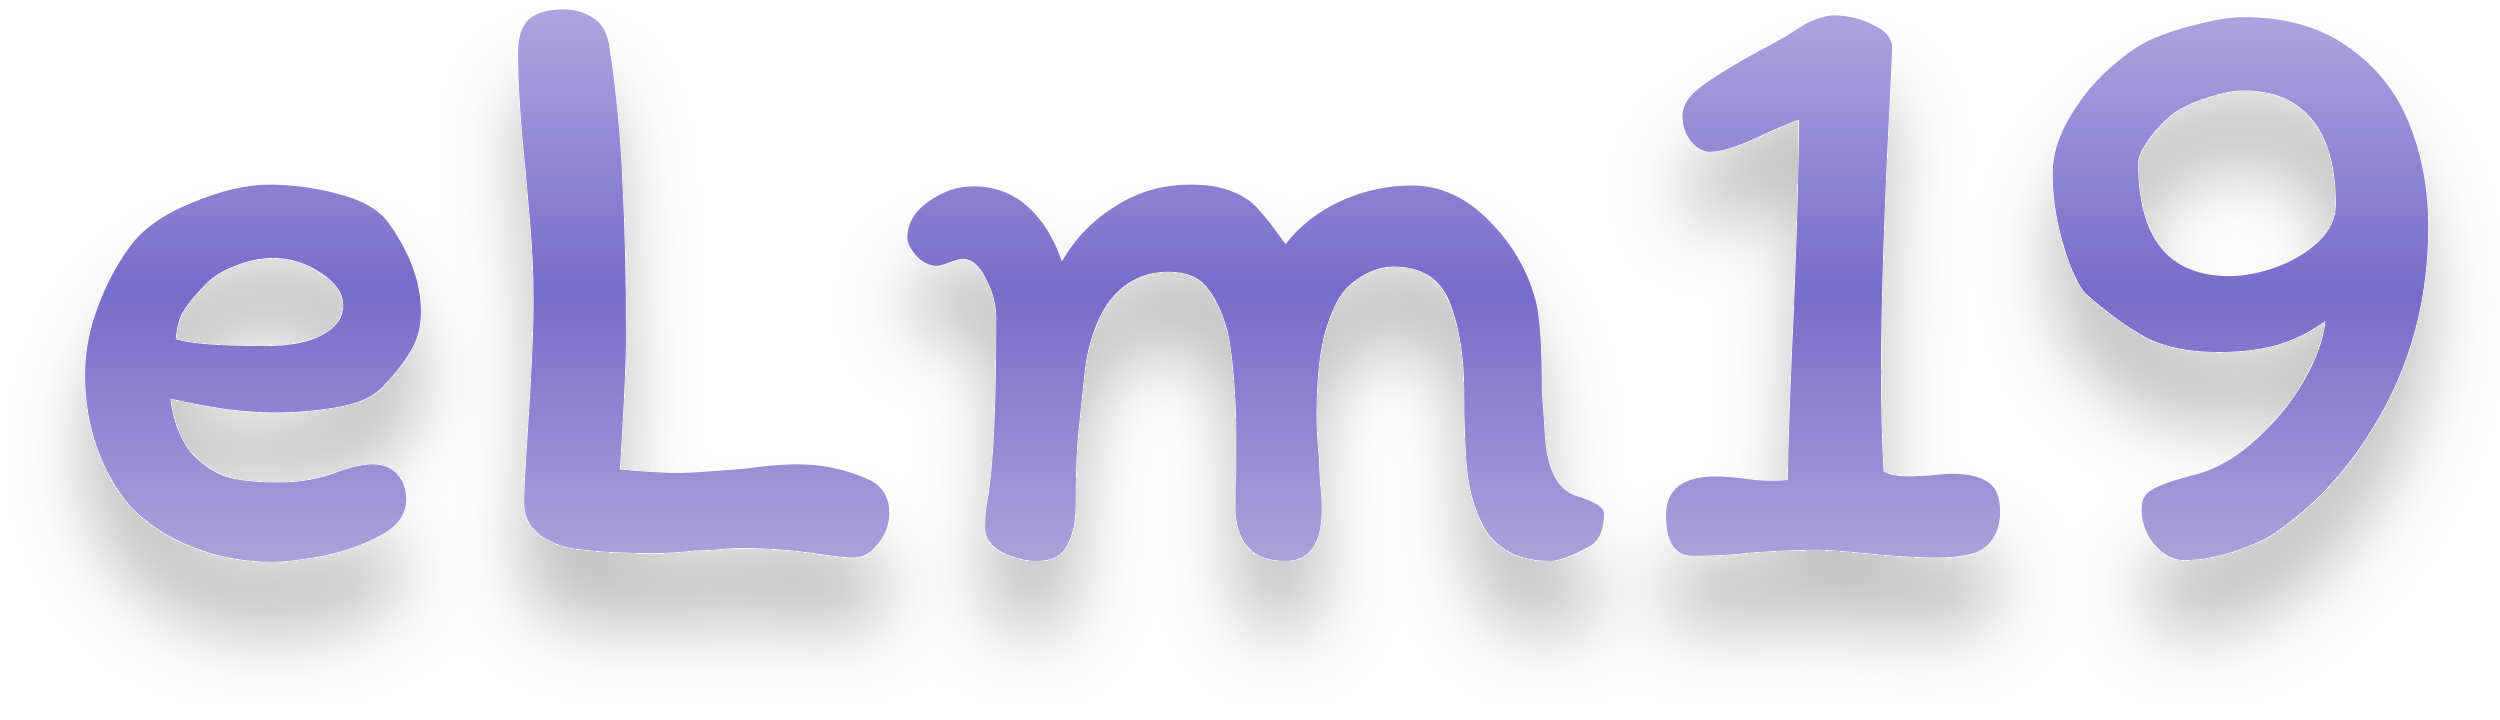
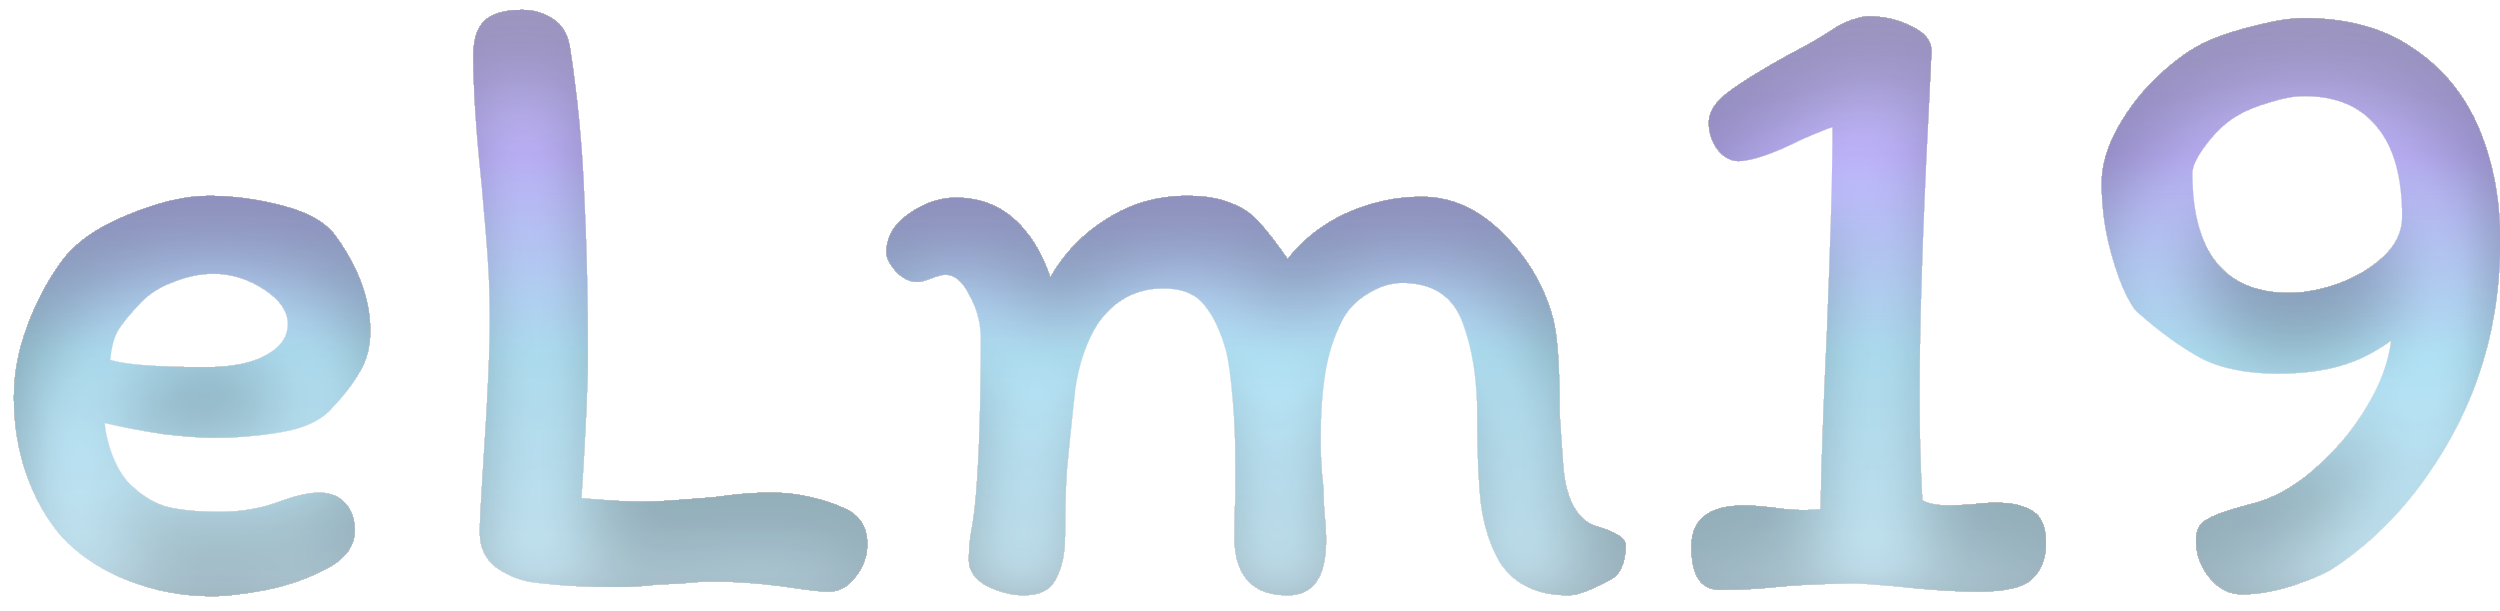
- <svg xmlns="http://www.w3.org/2000/svg" width="139" height="40" viewBox="0 0 139 40" fill="none">
-   <g filter="url(#filter0_d_1_2)">
-     <path d="M4.73 20.824C4.73 19.608 4.954 18.392 5.402 17.176C5.85 15.928 6.442 14.792 7.178 13.768C7.914 12.744 9.082 11.912 10.682 11.272C12.282 10.6 13.706 10.264 14.954 10.264C16.234 10.264 17.53 10.44 18.842 10.792C20.186 11.144 21.114 11.688 21.626 12.424C22.81 14.088 23.402 15.72 23.402 17.32C23.402 18.184 23.21 18.92 22.826 19.528C22.474 20.136 21.962 20.792 21.29 21.496C20.746 22.072 19.882 22.456 18.698 22.648C17.546 22.84 16.394 22.936 15.242 22.936C14.506 22.936 13.61 22.872 12.554 22.744C11.498 22.584 10.474 22.392 9.482 22.168C9.546 22.808 9.706 23.432 9.962 24.04C10.218 24.648 10.522 25.112 10.874 25.432C11.514 26.04 12.17 26.424 12.842 26.584C13.546 26.744 14.442 26.824 15.53 26.824C16.682 26.824 17.754 26.632 18.746 26.248C19.546 25.96 20.202 25.816 20.714 25.816C21.322 25.816 21.786 26.008 22.106 26.392C22.426 26.744 22.586 27.208 22.586 27.784C22.586 28.584 22.122 29.24 21.194 29.752C20.266 30.264 19.194 30.648 17.978 30.904C16.794 31.128 15.834 31.24 15.098 31.24C13.594 31.24 12.138 30.968 10.73 30.424C9.322 29.88 8.154 29.112 7.226 28.12C6.458 27.224 5.85 26.152 5.402 24.904C4.954 23.624 4.73 22.264 4.73 20.824ZM15.194 14.344C14.49 14.344 13.786 14.488 13.082 14.776C12.378 15.032 11.802 15.4 11.354 15.88C10.778 16.488 10.378 16.984 10.154 17.368C9.962 17.72 9.834 18.216 9.77 18.856C10.57 19.112 12.234 19.24 14.762 19.24C16.138 19.24 17.194 19.032 17.93 18.616C18.698 18.2 19.082 17.656 19.082 16.984C19.082 16.312 18.666 15.704 17.834 15.16C17.002 14.616 16.122 14.344 15.194 14.344ZM31.349 0.52C31.957 0.52 32.501 0.68 32.981 1C33.493 1.32 33.797 1.88 33.893 2.68C34.277 5.208 34.517 7.736 34.613 10.264C34.741 12.76 34.805 15.592 34.805 18.76C34.805 20.104 34.693 22.552 34.469 26.104C35.877 26.232 36.965 26.296 37.733 26.296C38.277 26.296 39.509 26.216 41.429 26.056C42.549 25.896 43.525 25.816 44.357 25.816C45.125 25.816 45.829 25.896 46.469 26.056C47.109 26.184 47.765 26.408 48.437 26.728C49.109 27.112 49.445 27.704 49.445 28.504C49.445 29.144 49.237 29.72 48.821 30.232C48.437 30.744 47.973 31 47.429 31C47.045 31 46.437 30.936 45.605 30.808C44.101 30.584 42.661 30.472 41.285 30.472C40.837 30.472 40.325 30.504 39.749 30.568C39.205 30.6 38.805 30.616 38.549 30.616C37.781 30.712 37.013 30.76 36.245 30.76C34.677 30.76 33.269 30.68 32.021 30.52C31.381 30.456 30.741 30.216 30.101 29.8C29.461 29.352 29.141 28.712 29.141 27.88C29.141 27.4 29.205 26.168 29.333 24.184C29.557 20.888 29.669 18.376 29.669 16.648C29.669 15.304 29.605 13.896 29.477 12.424C29.349 10.952 29.269 10.024 29.237 9.64C28.949 6.92 28.805 4.68 28.805 2.92C28.805 2.088 28.997 1.48 29.381 1.096C29.797 0.712 30.453 0.52 31.349 0.52ZM82.512 29.32C82.032 28.424 81.728 27.432 81.6 26.344C81.472 25.224 81.408 23.688 81.408 21.736C81.408 19.88 81.152 18.264 80.64 16.888C80.128 15.512 79.072 14.824 77.472 14.824C76.864 14.824 76.256 15.016 75.648 15.4C75.072 15.752 74.64 16.2 74.352 16.744C73.904 17.608 73.6 18.552 73.44 19.576C73.28 20.568 73.2 21.72 73.2 23.032C73.2 23.864 73.248 24.712 73.344 25.576C73.344 25.832 73.36 26.248 73.392 26.824C73.456 27.368 73.488 27.864 73.488 28.312C73.488 30.232 72.816 31.192 71.472 31.192C69.712 31.192 68.784 30.264 68.688 28.408C68.688 27.096 68.704 26.392 68.736 26.296V24.232C68.736 23.08 68.688 21.96 68.592 20.872C68.496 19.784 68.384 18.968 68.256 18.424C67.968 17.368 67.584 16.552 67.104 15.976C66.656 15.4 65.936 15.112 64.944 15.112C63.536 15.112 62.4 15.72 61.536 16.936C60.928 17.896 60.528 19.064 60.336 20.44C60.144 22.2 60 23.592 59.904 24.616C59.84 25.608 59.808 26.76 59.808 28.072C59.808 29 59.648 29.752 59.328 30.328C59.04 30.904 58.48 31.192 57.648 31.192C57.04 31.192 56.4 31.032 55.728 30.712C55.088 30.36 54.768 29.896 54.768 29.32C54.768 28.712 54.832 28.104 54.96 27.496C55.248 25.672 55.392 22.408 55.392 17.704C55.392 16.936 55.2 16.2 54.816 15.496C54.464 14.76 54.032 14.392 53.52 14.392C53.392 14.392 53.152 14.456 52.8 14.584C52.48 14.712 52.24 14.776 52.08 14.776C51.664 14.776 51.28 14.584 50.928 14.2C50.608 13.816 50.448 13.496 50.448 13.24C50.448 12.44 50.832 11.768 51.6 11.224C52.4 10.648 53.232 10.36 54.096 10.36C55.28 10.36 56.288 10.728 57.12 11.464C57.952 12.2 58.592 13.224 59.04 14.536C59.776 13.256 60.768 12.232 62.016 11.464C63.264 10.664 64.656 10.264 66.192 10.264C67.152 10.264 67.92 10.392 68.496 10.648C69.104 10.872 69.6 11.208 69.984 11.656C70.368 12.072 70.864 12.712 71.472 13.576C72.272 12.552 73.296 11.752 74.544 11.176C75.824 10.6 77.136 10.312 78.48 10.312C80.08 10.312 81.52 10.968 82.8 12.28C84.08 13.56 84.944 15.048 85.392 16.744C85.616 17.608 85.728 19.272 85.728 21.736L85.92 24.52C86.08 26.184 86.624 27.192 87.552 27.544C88.64 27.864 89.184 28.2 89.184 28.552C89.184 29.32 88.992 29.88 88.608 30.232C88.32 30.424 87.92 30.632 87.408 30.856C86.896 31.08 86.496 31.192 86.208 31.192C84.48 31.192 83.248 30.568 82.512 29.32ZM105.063 5.752C104.743 12.024 104.583 17.016 104.583 20.728C104.583 22.648 104.631 24.472 104.727 26.2C104.983 26.392 105.479 26.488 106.215 26.488L107.319 26.44C107.767 26.376 108.183 26.344 108.567 26.344C109.399 26.344 110.039 26.488 110.487 26.776C110.967 27.064 111.207 27.624 111.207 28.456C111.207 29.256 110.967 29.88 110.487 30.328C110.039 30.776 109.095 31 107.655 31C106.439 31 104.967 30.904 103.239 30.712C102.823 30.68 102.423 30.648 102.039 30.616C101.655 30.584 101.303 30.568 100.983 30.568C99.223 30.6 97.911 30.664 97.047 30.76C96.183 30.856 95.207 30.904 94.119 30.904C93.127 30.904 92.631 30.152 92.631 28.648C92.631 27.208 93.559 26.488 95.415 26.488C95.703 26.488 96.167 26.52 96.807 26.584C97.351 26.68 97.927 26.728 98.535 26.728C98.887 26.728 99.175 26.712 99.399 26.68C99.431 24.536 99.543 21.416 99.735 17.32C99.927 12.52 100.023 8.968 100.023 6.664C99.863 6.696 99.303 6.92 98.343 7.336C96.871 8.072 95.783 8.44 95.079 8.44C94.695 8.44 94.343 8.248 94.023 7.864C93.703 7.448 93.543 6.968 93.543 6.424C93.543 5.88 93.879 5.352 94.551 4.84C95.223 4.328 96.311 3.656 97.815 2.824C98.647 2.408 99.447 1.944 100.215 1.432C100.407 1.304 100.679 1.176 101.031 1.048C101.415 0.92 101.703 0.856 101.895 0.856C102.727 0.856 103.479 1.032 104.151 1.384C104.855 1.704 105.207 2.136 105.207 2.68L105.063 5.752ZM122.385 26.296C123.473 25.944 124.513 25.304 125.505 24.376C126.529 23.448 127.377 22.408 128.049 21.256C128.753 20.072 129.169 18.936 129.297 17.848C128.401 18.488 127.489 18.936 126.561 19.192C125.633 19.448 124.561 19.576 123.345 19.576C121.713 19.576 120.369 19.304 119.313 18.76C118.257 18.184 117.137 17.368 115.953 16.312C115.761 16.12 115.521 15.704 115.233 15.064C114.945 14.392 114.689 13.576 114.465 12.616C114.241 11.624 114.129 10.616 114.129 9.592C114.129 8.664 114.417 7.688 114.993 6.664C115.569 5.64 116.289 4.728 117.153 3.928C118.049 3.096 118.897 2.504 119.697 2.152C120.433 1.832 121.281 1.56 122.241 1.336C123.233 1.08 124.065 0.952 124.737 0.952C127.009 0.952 128.913 1.48 130.449 2.536C132.017 3.592 133.169 5 133.905 6.76C134.641 8.52 135.009 10.472 135.009 12.616C135.009 16.296 134.193 19.656 132.561 22.696C130.929 25.704 128.865 28.04 126.369 29.704C125.953 29.992 125.233 30.312 124.209 30.664C123.217 30.984 122.305 31.144 121.473 31.144C120.833 31.144 120.273 30.856 119.793 30.28C119.313 29.704 119.073 29.048 119.073 28.312C119.073 27.8 119.249 27.448 119.601 27.256C119.953 27.032 120.529 26.808 121.329 26.584L122.385 26.296ZM124.737 5.032C124.225 5.032 123.617 5.144 122.913 5.368C122.241 5.56 121.665 5.8 121.185 6.088C120.641 6.408 120.113 6.904 119.601 7.576C119.121 8.216 118.881 8.712 118.881 9.064C118.881 13.256 120.577 15.352 123.969 15.352C124.737 15.352 125.585 15.192 126.513 14.872C127.473 14.52 128.273 14.04 128.913 13.432C129.553 12.824 129.873 12.136 129.873 11.368C129.873 9.256 129.425 7.672 128.529 6.616C127.665 5.56 126.401 5.032 124.737 5.032Z" fill="url(#paint0_linear_1_2)" />
+ <svg xmlns="http://www.w3.org/2000/svg" width="131" height="32" viewBox="0 0 131 32" fill="none">
+   <g filter="url(#filter0_i_1_2)">
+     <path d="M0.73 20.824C0.73 19.608 0.954 18.392 1.402 17.176C1.85 15.928 2.442 14.792 3.178 13.768C3.914 12.744 5.082 11.912 6.682 11.272C8.282 10.6 9.706 10.264 10.954 10.264C12.234 10.264 13.53 10.44 14.842 10.792C16.186 11.144 17.114 11.688 17.626 12.424C18.81 14.088 19.402 15.72 19.402 17.32C19.402 18.184 19.21 18.92 18.826 19.528C18.474 20.136 17.962 20.792 17.29 21.496C16.746 22.072 15.882 22.456 14.698 22.648C13.546 22.84 12.394 22.936 11.242 22.936C10.506 22.936 9.61 22.872 8.554 22.744C7.498 22.584 6.474 22.392 5.482 22.168C5.546 22.808 5.706 23.432 5.962 24.04C6.218 24.648 6.522 25.112 6.874 25.432C7.514 26.04 8.17 26.424 8.842 26.584C9.546 26.744 10.442 26.824 11.53 26.824C12.682 26.824 13.754 26.632 14.746 26.248C15.546 25.96 16.202 25.816 16.714 25.816C17.322 25.816 17.786 26.008 18.106 26.392C18.426 26.744 18.586 27.208 18.586 27.784C18.586 28.584 18.122 29.24 17.194 29.752C16.266 30.264 15.194 30.648 13.978 30.904C12.794 31.128 11.834 31.24 11.098 31.24C9.594 31.24 8.138 30.968 6.73 30.424C5.322 29.88 4.154 29.112 3.226 28.12C2.458 27.224 1.85 26.152 1.402 24.904C0.954 23.624 0.73 22.264 0.73 20.824ZM11.194 14.344C10.49 14.344 9.786 14.488 9.082 14.776C8.378 15.032 7.802 15.4 7.354 15.88C6.778 16.488 6.378 16.984 6.154 17.368C5.962 17.72 5.834 18.216 5.77 18.856C6.57 19.112 8.234 19.24 10.762 19.24C12.138 19.24 13.194 19.032 13.93 18.616C14.698 18.2 15.082 17.656 15.082 16.984C15.082 16.312 14.666 15.704 13.834 15.16C13.002 14.616 12.122 14.344 11.194 14.344ZM27.349 0.52C27.957 0.52 28.501 0.68 28.981 1C29.493 1.32 29.797 1.88 29.893 2.68C30.277 5.208 30.517 7.736 30.613 10.264C30.741 12.76 30.805 15.592 30.805 18.76C30.805 20.104 30.693 22.552 30.469 26.104C31.877 26.232 32.965 26.296 33.733 26.296C34.277 26.296 35.509 26.216 37.429 26.056C38.549 25.896 39.525 25.816 40.357 25.816C41.125 25.816 41.829 25.896 42.469 26.056C43.109 26.184 43.765 26.408 44.437 26.728C45.109 27.112 45.445 27.704 45.445 28.504C45.445 29.144 45.237 29.72 44.821 30.232C44.437 30.744 43.973 31 43.429 31C43.045 31 42.437 30.936 41.605 30.808C40.101 30.584 38.661 30.472 37.285 30.472C36.837 30.472 36.325 30.504 35.749 30.568C35.205 30.6 34.805 30.616 34.549 30.616C33.781 30.712 33.013 30.76 32.245 30.76C30.677 30.76 29.269 30.68 28.021 30.52C27.381 30.456 26.741 30.216 26.101 29.8C25.461 29.352 25.141 28.712 25.141 27.88C25.141 27.4 25.205 26.168 25.333 24.184C25.557 20.888 25.669 18.376 25.669 16.648C25.669 15.304 25.605 13.896 25.477 12.424C25.349 10.952 25.269 10.024 25.237 9.64C24.949 6.92 24.805 4.68 24.805 2.92C24.805 2.088 24.997 1.48 25.381 1.096C25.797 0.712 26.453 0.52 27.349 0.52ZM78.512 29.32C78.032 28.424 77.728 27.432 77.6 26.344C77.472 25.224 77.408 23.688 77.408 21.736C77.408 19.88 77.152 18.264 76.64 16.888C76.128 15.512 75.072 14.824 73.472 14.824C72.864 14.824 72.256 15.016 71.648 15.4C71.072 15.752 70.64 16.2 70.352 16.744C69.904 17.608 69.6 18.552 69.44 19.576C69.28 20.568 69.2 21.72 69.2 23.032C69.2 23.864 69.248 24.712 69.344 25.576C69.344 25.832 69.36 26.248 69.392 26.824C69.456 27.368 69.488 27.864 69.488 28.312C69.488 30.232 68.816 31.192 67.472 31.192C65.712 31.192 64.784 30.264 64.688 28.408C64.688 27.096 64.704 26.392 64.736 26.296V24.232C64.736 23.08 64.688 21.96 64.592 20.872C64.496 19.784 64.384 18.968 64.256 18.424C63.968 17.368 63.584 16.552 63.104 15.976C62.656 15.4 61.936 15.112 60.944 15.112C59.536 15.112 58.4 15.72 57.536 16.936C56.928 17.896 56.528 19.064 56.336 20.44C56.144 22.2 56 23.592 55.904 24.616C55.84 25.608 55.808 26.76 55.808 28.072C55.808 29 55.648 29.752 55.328 30.328C55.04 30.904 54.48 31.192 53.648 31.192C53.04 31.192 52.4 31.032 51.728 30.712C51.088 30.36 50.768 29.896 50.768 29.32C50.768 28.712 50.832 28.104 50.96 27.496C51.248 25.672 51.392 22.408 51.392 17.704C51.392 16.936 51.2 16.2 50.816 15.496C50.464 14.76 50.032 14.392 49.52 14.392C49.392 14.392 49.152 14.456 48.8 14.584C48.48 14.712 48.24 14.776 48.08 14.776C47.664 14.776 47.28 14.584 46.928 14.2C46.608 13.816 46.448 13.496 46.448 13.24C46.448 12.44 46.832 11.768 47.6 11.224C48.4 10.648 49.232 10.36 50.096 10.36C51.28 10.36 52.288 10.728 53.12 11.464C53.952 12.2 54.592 13.224 55.04 14.536C55.776 13.256 56.768 12.232 58.016 11.464C59.264 10.664 60.656 10.264 62.192 10.264C63.152 10.264 63.92 10.392 64.496 10.648C65.104 10.872 65.6 11.208 65.984 11.656C66.368 12.072 66.864 12.712 67.472 13.576C68.272 12.552 69.296 11.752 70.544 11.176C71.824 10.6 73.136 10.312 74.48 10.312C76.08 10.312 77.52 10.968 78.8 12.28C80.08 13.56 80.944 15.048 81.392 16.744C81.616 17.608 81.728 19.272 81.728 21.736L81.92 24.52C82.08 26.184 82.624 27.192 83.552 27.544C84.64 27.864 85.184 28.2 85.184 28.552C85.184 29.32 84.992 29.88 84.608 30.232C84.32 30.424 83.92 30.632 83.408 30.856C82.896 31.08 82.496 31.192 82.208 31.192C80.48 31.192 79.248 30.568 78.512 29.32ZM101.063 5.752C100.743 12.024 100.583 17.016 100.583 20.728C100.583 22.648 100.631 24.472 100.727 26.2C100.983 26.392 101.479 26.488 102.215 26.488L103.319 26.44C103.767 26.376 104.183 26.344 104.567 26.344C105.399 26.344 106.039 26.488 106.487 26.776C106.967 27.064 107.207 27.624 107.207 28.456C107.207 29.256 106.967 29.88 106.487 30.328C106.039 30.776 105.095 31 103.655 31C102.439 31 100.967 30.904 99.239 30.712C98.823 30.68 98.423 30.648 98.039 30.616C97.655 30.584 97.303 30.568 96.983 30.568C95.223 30.6 93.911 30.664 93.047 30.76C92.183 30.856 91.207 30.904 90.119 30.904C89.127 30.904 88.631 30.152 88.631 28.648C88.631 27.208 89.559 26.488 91.415 26.488C91.703 26.488 92.167 26.52 92.807 26.584C93.351 26.68 93.927 26.728 94.535 26.728C94.887 26.728 95.175 26.712 95.399 26.68C95.431 24.536 95.543 21.416 95.735 17.32C95.927 12.52 96.023 8.968 96.023 6.664C95.863 6.696 95.303 6.92 94.343 7.336C92.871 8.072 91.783 8.44 91.079 8.44C90.695 8.44 90.343 8.248 90.023 7.864C89.703 7.448 89.543 6.968 89.543 6.424C89.543 5.88 89.879 5.352 90.551 4.84C91.223 4.328 92.311 3.656 93.815 2.824C94.647 2.408 95.447 1.944 96.215 1.432C96.407 1.304 96.679 1.176 97.031 1.048C97.415 0.92 97.703 0.856 97.895 0.856C98.727 0.856 99.479 1.032 100.151 1.384C100.855 1.704 101.207 2.136 101.207 2.68L101.063 5.752ZM118.385 26.296C119.473 25.944 120.513 25.304 121.505 24.376C122.529 23.448 123.377 22.408 124.049 21.256C124.753 20.072 125.169 18.936 125.297 17.848C124.401 18.488 123.489 18.936 122.561 19.192C121.633 19.448 120.561 19.576 119.345 19.576C117.713 19.576 116.369 19.304 115.313 18.76C114.257 18.184 113.137 17.368 111.953 16.312C111.761 16.12 111.521 15.704 111.233 15.064C110.945 14.392 110.689 13.576 110.465 12.616C110.241 11.624 110.129 10.616 110.129 9.592C110.129 8.664 110.417 7.688 110.993 6.664C111.569 5.64 112.289 4.728 113.153 3.928C114.049 3.096 114.897 2.504 115.697 2.152C116.433 1.832 117.281 1.56 118.241 1.336C119.233 1.08 120.065 0.952 120.737 0.952C123.009 0.952 124.913 1.48 126.449 2.536C128.017 3.592 129.169 5 129.905 6.76C130.641 8.52 131.009 10.472 131.009 12.616C131.009 16.296 130.193 19.656 128.561 22.696C126.929 25.704 124.865 28.04 122.369 29.704C121.953 29.992 121.233 30.312 120.209 30.664C119.217 30.984 118.305 31.144 117.473 31.144C116.833 31.144 116.273 30.856 115.793 30.28C115.313 29.704 115.073 29.048 115.073 28.312C115.073 27.8 115.249 27.448 115.601 27.256C115.953 27.032 116.529 26.808 117.329 26.584L118.385 26.296ZM120.737 5.032C120.225 5.032 119.617 5.144 118.913 5.368C118.241 5.56 117.665 5.8 117.185 6.088C116.641 6.408 116.113 6.904 115.601 7.576C115.121 8.216 114.881 8.712 114.881 9.064C114.881 13.256 116.577 15.352 119.969 15.352C120.737 15.352 121.585 15.192 122.513 14.872C123.473 14.52 124.273 14.04 124.913 13.432C125.553 12.824 125.873 12.136 125.873 11.368C125.873 9.256 125.425 7.672 124.529 6.616C123.665 5.56 122.401 5.032 120.737 5.032Z" fill="url(#paint0_linear_1_2)" />
  </g>
  <defs>
-     <filter id="filter0_d_1_2" x="0.73" y="0.52" width="138.278" height="38.72" filterUnits="userSpaceOnUse" color-interpolation-filters="sRGB">
+     <filter id="filter0_i_1_2" x="0.73" y="0.52" width="130.278" height="34.72" filterUnits="userSpaceOnUse" color-interpolation-filters="sRGB">
      <feFlood flood-opacity="0" result="BackgroundImageFix" />
+       <feBlend mode="normal" in="SourceGraphic" in2="BackgroundImageFix" result="shape" />
      <feColorMatrix in="SourceAlpha" type="matrix" values="0 0 0 0 0 0 0 0 0 0 0 0 0 0 0 0 0 0 127 0" result="hardAlpha" />
      <feOffset dy="4" />
      <feGaussianBlur stdDeviation="2" />
-       <feComposite in2="hardAlpha" operator="out" />
+       <feComposite in2="hardAlpha" operator="arithmetic" k2="-1" k3="1" />
      <feColorMatrix type="matrix" values="0 0 0 0 0 0 0 0 0 0 0 0 0 0 0 0 0 0 0.25 0" />
-       <feBlend mode="normal" in2="BackgroundImageFix" result="effect1_dropShadow_1_2" />
-       <feBlend mode="normal" in="SourceGraphic" in2="effect1_dropShadow_1_2" result="shape" />
+       <feBlend mode="normal" in2="shape" result="effect1_innerShadow_1_2" />
    </filter>
-     <linearGradient id="paint0_linear_1_2" x1="70" y1="-24" x2="70" y2="53" gradientUnits="userSpaceOnUse">
+     <linearGradient id="paint0_linear_1_2" x1="66" y1="-24" x2="66" y2="53" gradientUnits="userSpaceOnUse">
      <stop stop-color="white" />
-       <stop offset="0.522" stop-color="#796BCA" />
+       <stop offset="0.417" stop-color="#C1B6FF" />
+       <stop offset="0.552" stop-color="#B4E5F9" />
      <stop offset="1" stop-color="#F5F2F2" />
    </linearGradient>
  </defs>
</svg>
